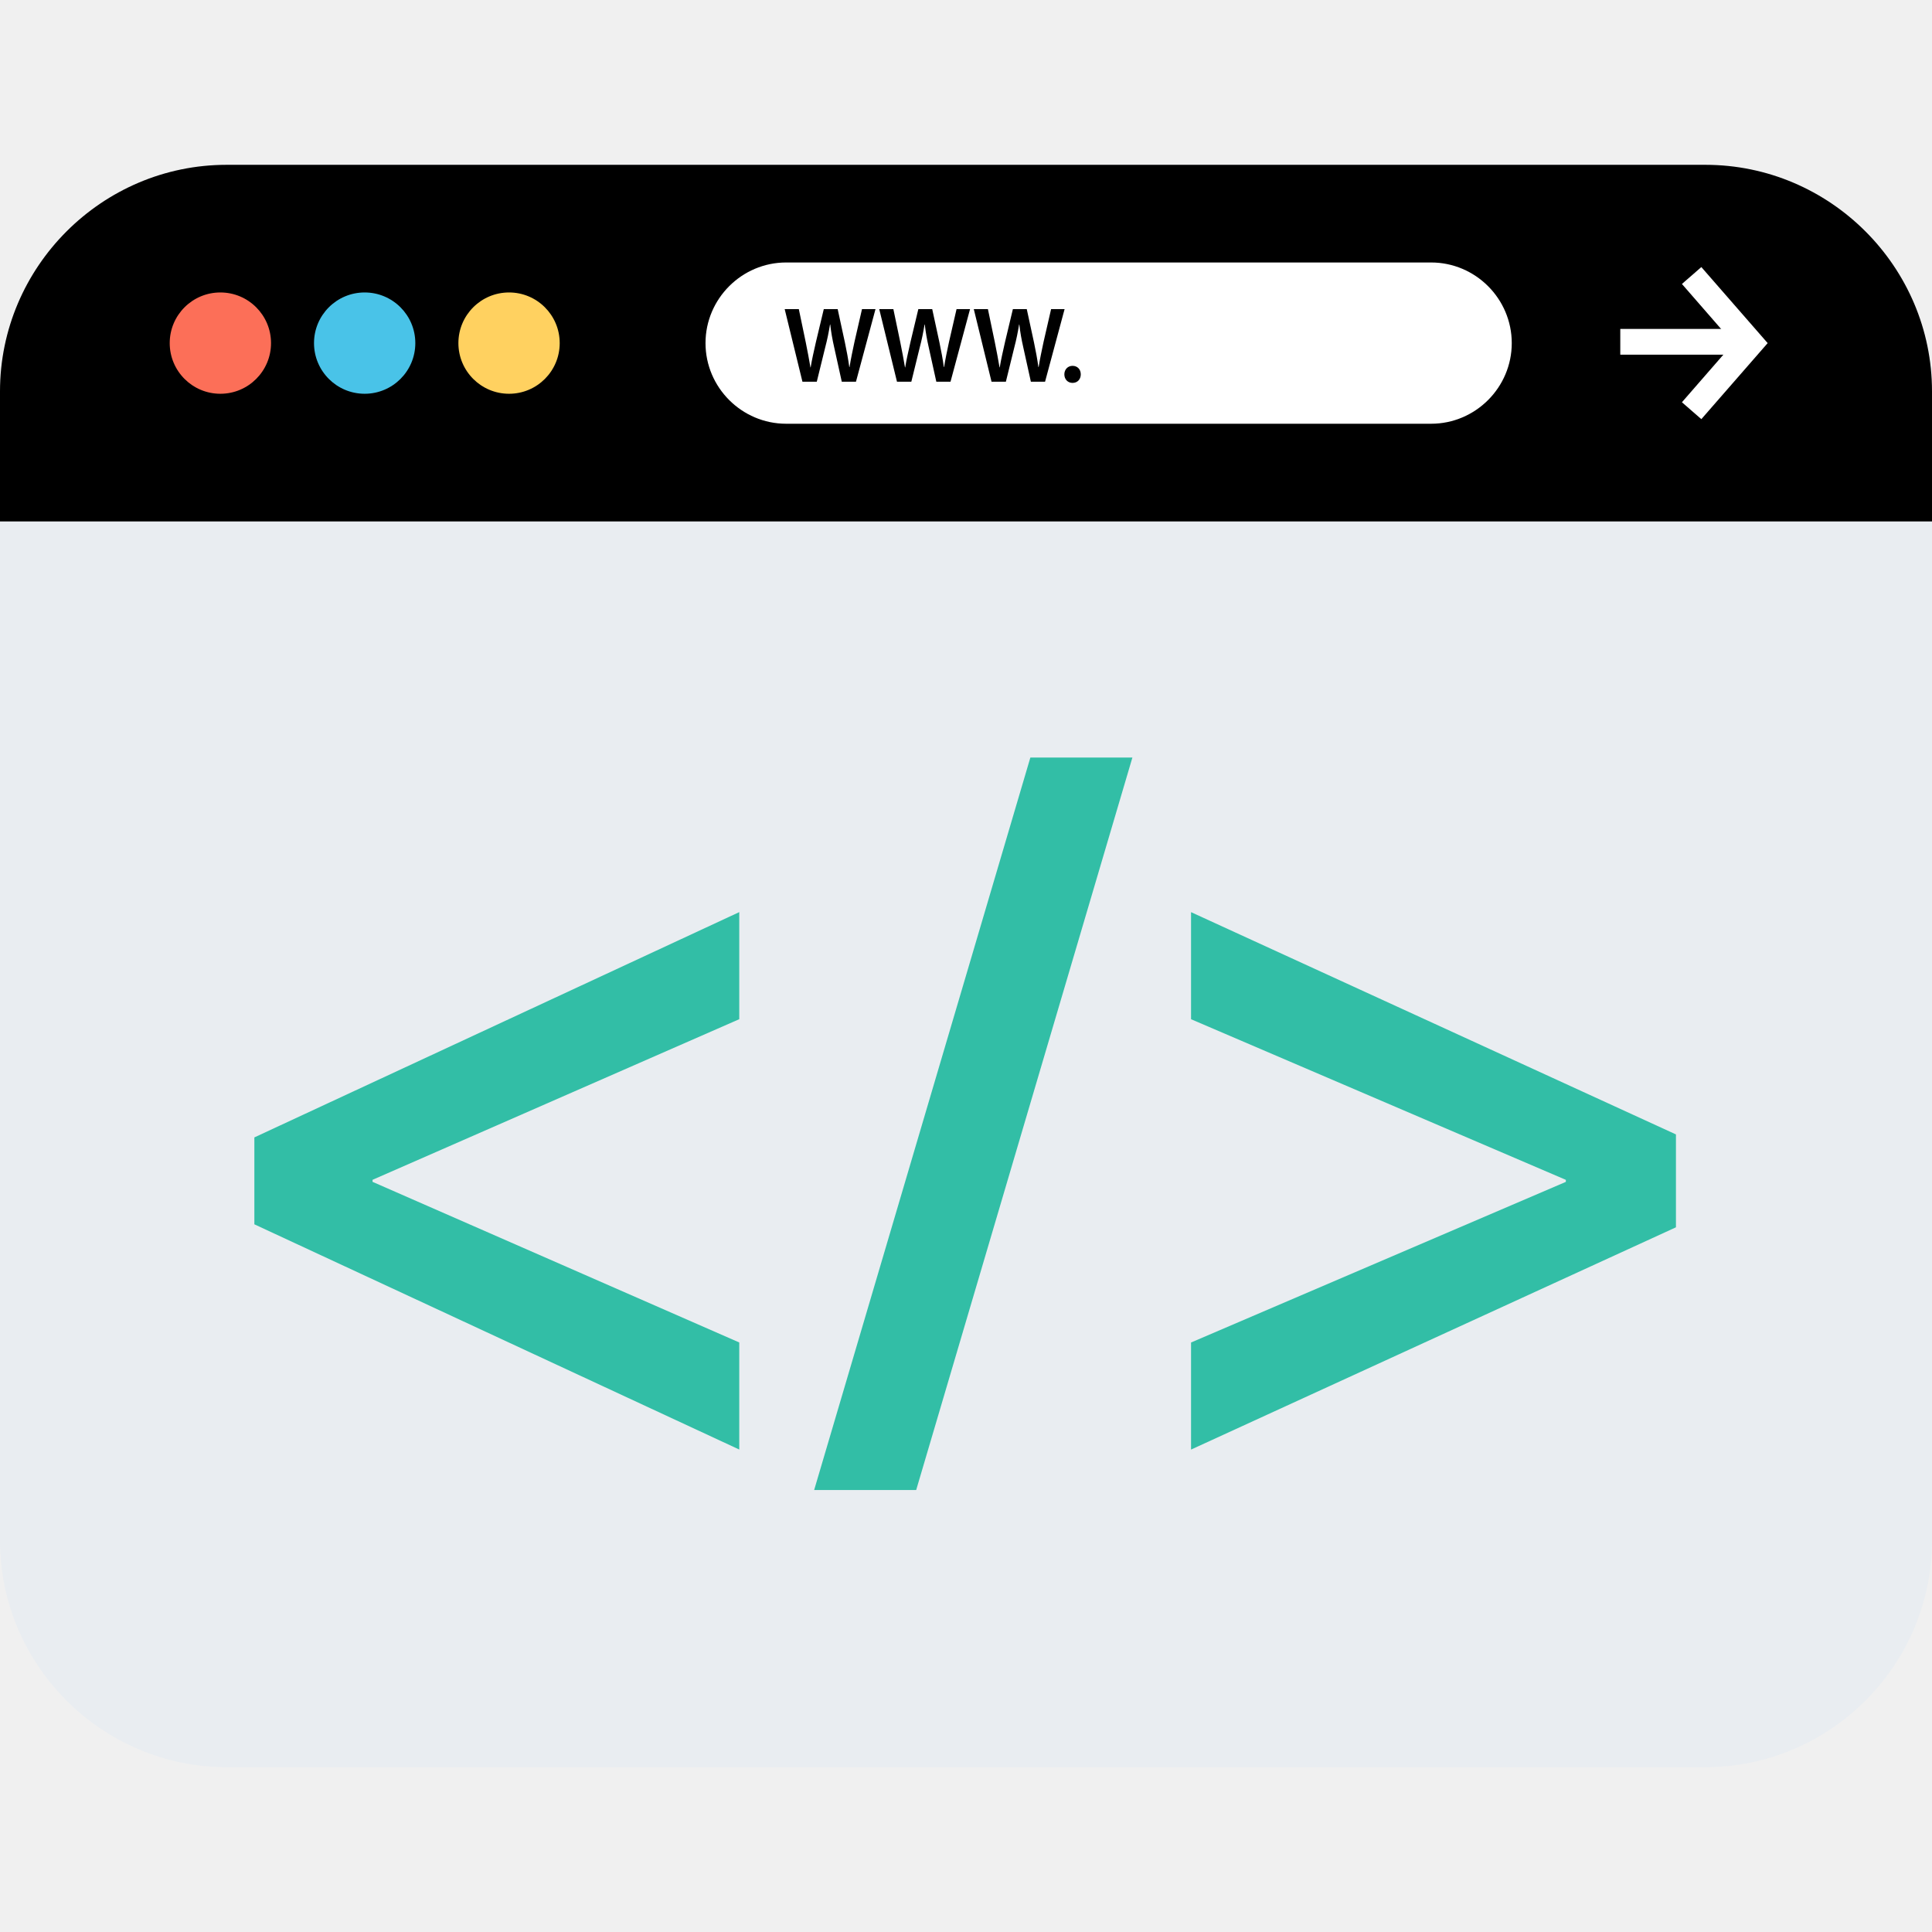
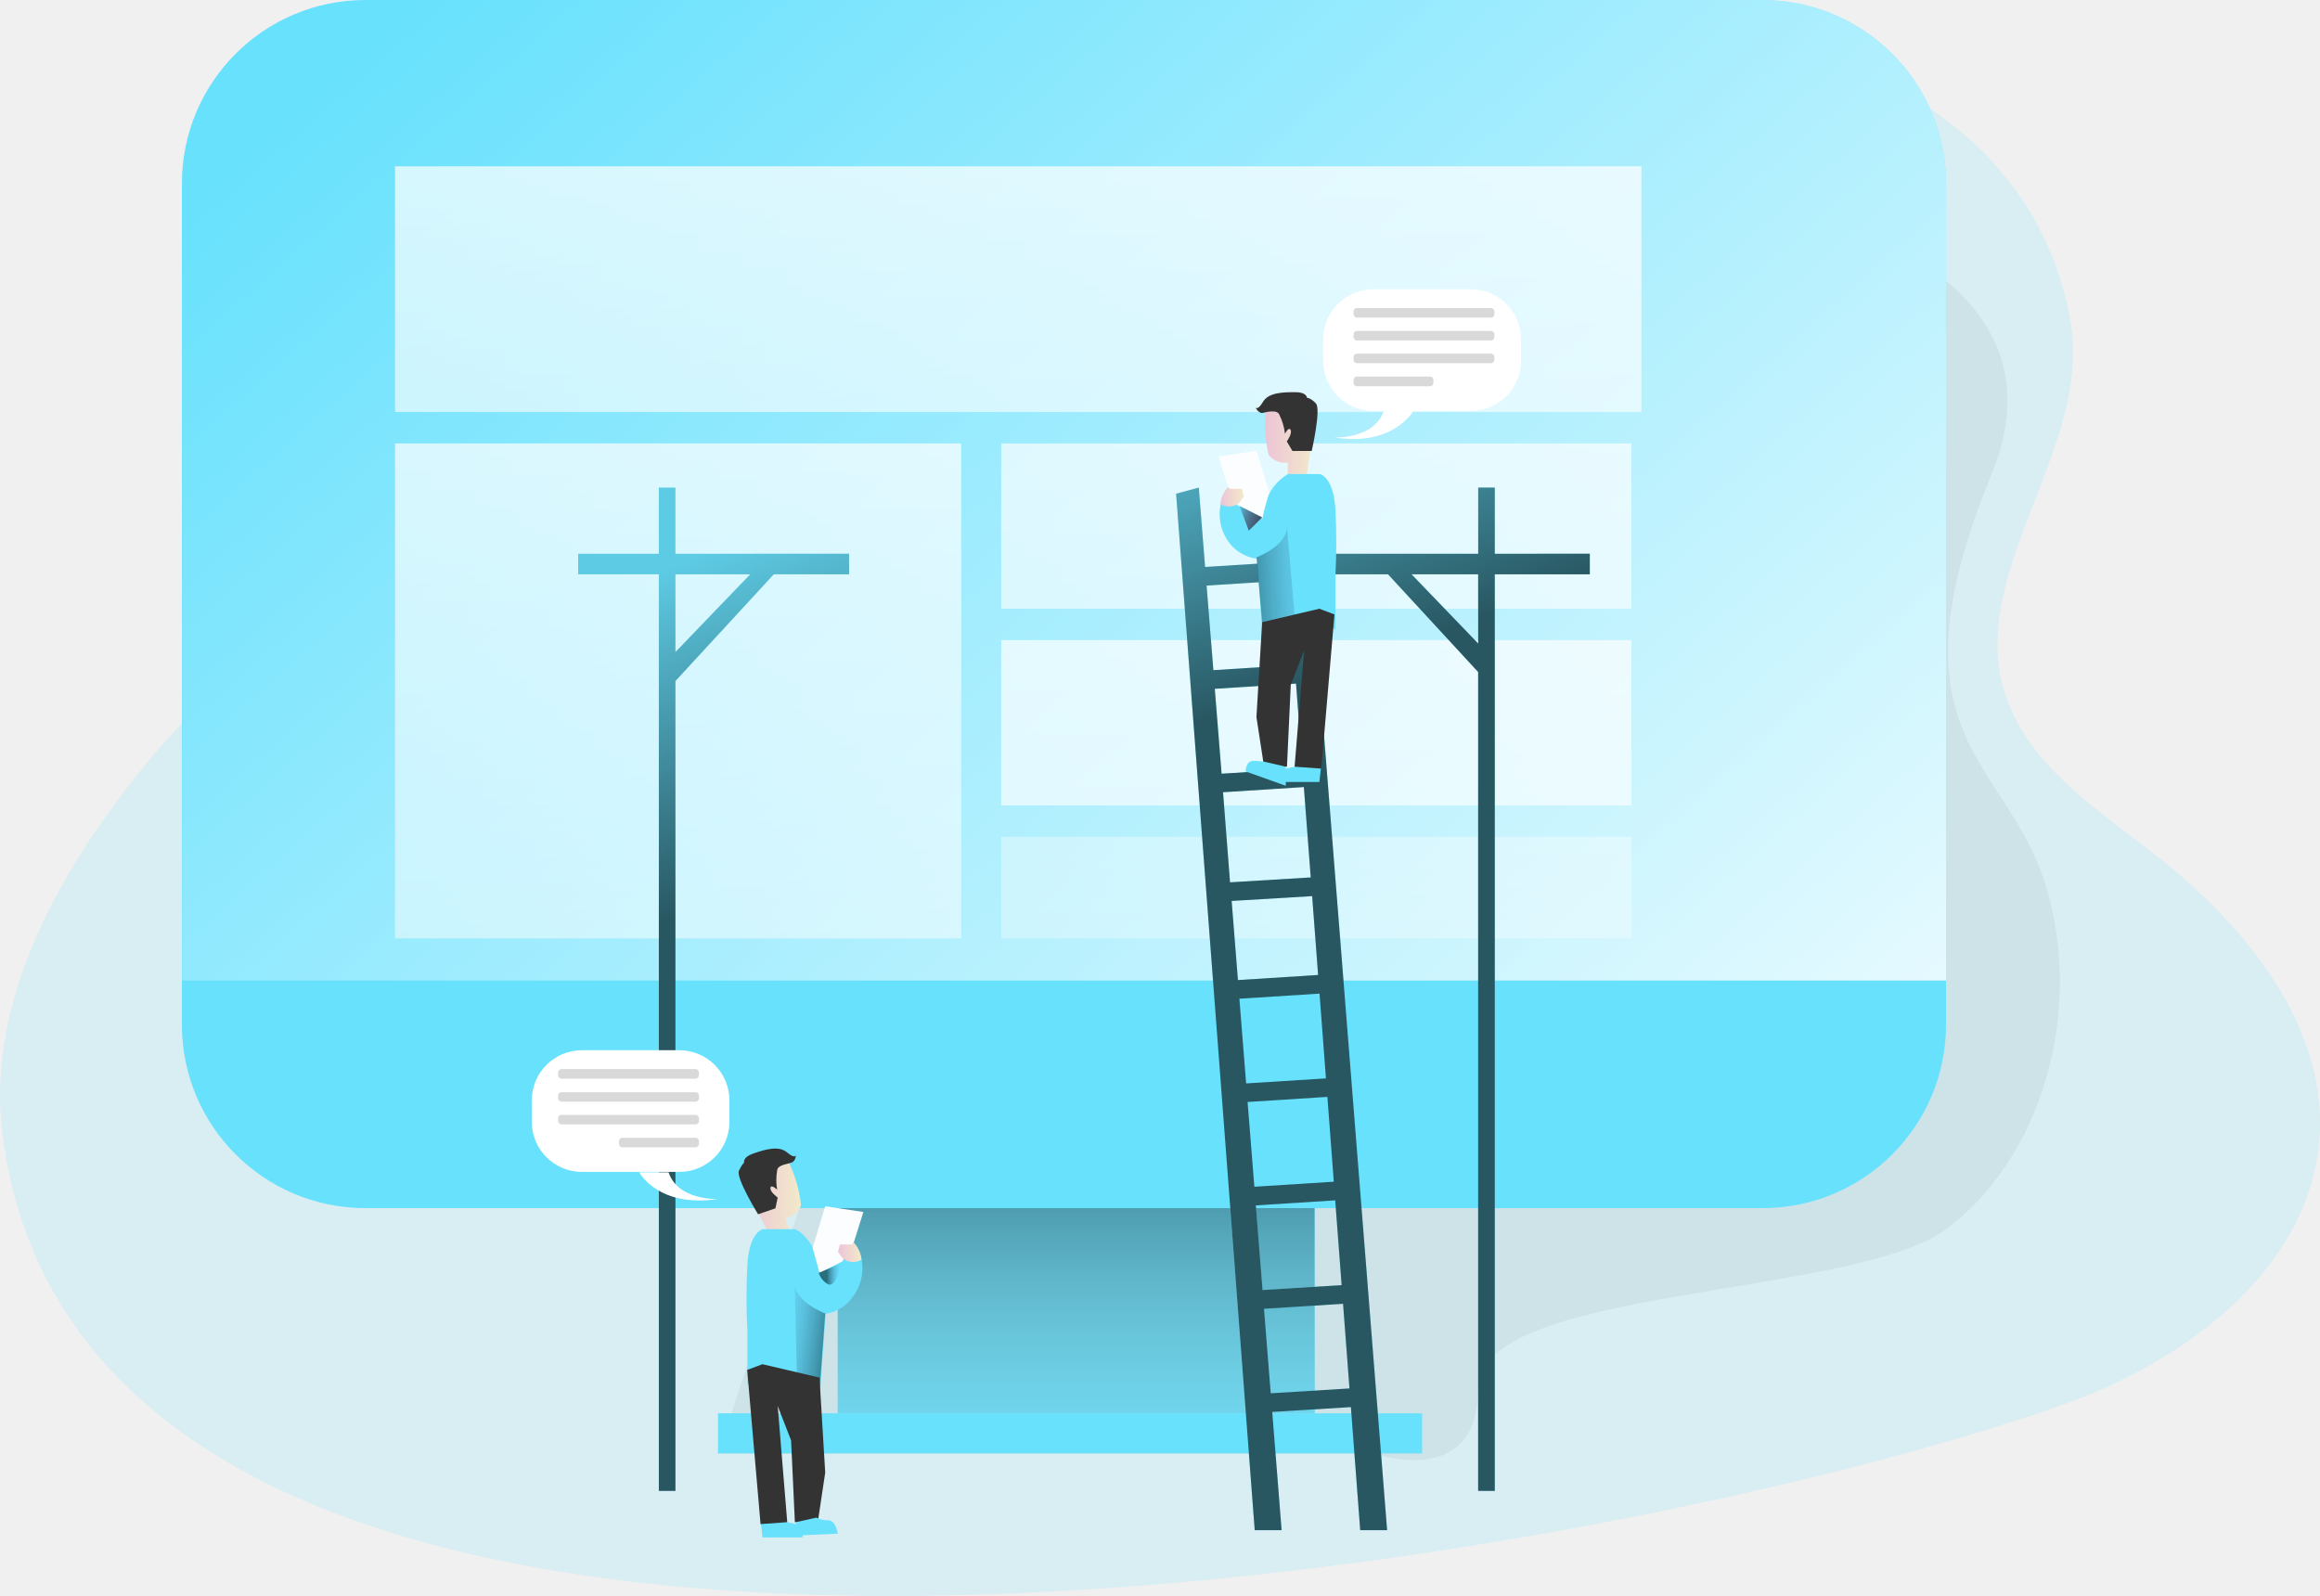
- <svg xmlns="http://www.w3.org/2000/svg" version="1.1" id="Layer_1" x="0px" y="0px" viewBox="0 0 512 512" style="enable-background:new 0 0 512 512;" xml:space="preserve">
-   <path style="fill:#E9EDF1;" d="M451.952,468.32H60.048C27.024,468.32,0,441.296,0,408.272V103.728  C0,70.704,27.024,43.68,60.048,43.68h391.896c33.032,0,60.056,27.024,60.056,60.048v304.544  C512,441.296,484.976,468.32,451.952,468.32z" />
-   <path d="M512,138.184v-34.456c0-33.032-27.024-60.048-60.048-60.048H60.048C27.024,43.68,0,70.704,0,103.728v34.456L512,138.184  L512,138.184z" />
-   <circle style="fill:#FC6F58;" cx="58.4" cy="90.928" r="13.424" />
-   <circle style="fill:#49C3E8;" cx="96.64" cy="90.928" r="13.424" />
-   <circle style="fill:#FFD160;" cx="134.904" cy="90.928" r="13.424" />
-   <g>
-     <rect x="429.392" y="87.168" style="fill:#FFFFFF;" width="30.416" height="6.824" />
-     <polygon style="fill:#FFFFFF;" points="450.872,111.08 445.728,106.6 459.376,90.928 445.728,75.256 450.872,70.776    468.448,90.928  " />
-     <path style="fill:#FFFFFF;" d="M379.264,112.296H208.336c-11.752,0-21.368-9.616-21.368-21.368l0,0   c0-11.752,9.616-21.368,21.368-21.368h170.928c11.752,0,21.368,9.616,21.368,21.368l0,0   C400.632,102.68,391.016,112.296,379.264,112.296z" />
+ <svg xmlns="http://www.w3.org/2000/svg" xmlns:xlink="http://www.w3.org/1999/xlink" id="Layer_1" data-name="Layer 1" viewBox="0 0 823.74 566.7">
+   <defs>
+     <linearGradient id="linear-gradient" x1="382.12" y1="410.38" x2="382.12" y2="563.86" gradientUnits="userSpaceOnUse">
+       <stop offset="0" stop-opacity="0.4" />
+       <stop offset="1" stop-color="#fff" stop-opacity="0" />
+     </linearGradient>
+     <linearGradient id="linear-gradient-2" x1="170.88" y1="-23.34" x2="679.23" y2="550.13" gradientUnits="userSpaceOnUse">
+       <stop offset="0.02" stop-color="#fff" stop-opacity="0" />
+       <stop offset="1" stop-color="#fff" />
+     </linearGradient>
+     <linearGradient id="linear-gradient-3" x1="349.37" y1="631.94" x2="367.46" y2="-155" xlink:href="#linear-gradient-2" />
+     <linearGradient id="linear-gradient-4" x1="229.96" y1="716.09" x2="248.05" y2="-70.85" xlink:href="#linear-gradient-2" />
+     <linearGradient id="linear-gradient-5" x1="455.61" y1="698.25" x2="473.7" y2="-88.69" xlink:href="#linear-gradient-2" />
+     <linearGradient id="linear-gradient-6" x1="455.23" y1="784.74" x2="473.32" y2="-2.2" xlink:href="#linear-gradient-2" />
+     <linearGradient id="linear-gradient-7" x1="461.1" y1="587.79" x2="479.19" y2="-199.14" xlink:href="#linear-gradient-2" />
+     <linearGradient id="linear-gradient-8" x1="536.01" y1="592.9" x2="332.05" y2="45.52" gradientUnits="userSpaceOnUse">
+       <stop offset="0.58" />
+       <stop offset="0.78" stop-opacity="0.16" />
+     </linearGradient>
+     <linearGradient id="linear-gradient-9" x1="370.59" y1="654.54" x2="166.63" y2="107.15" xlink:href="#linear-gradient-8" />
+     <linearGradient id="linear-gradient-10" x1="613.77" y1="563.93" x2="409.81" y2="16.54" xlink:href="#linear-gradient-8" />
+     <linearGradient id="linear-gradient-11" x1="449.44" y1="170.77" x2="467.16" y2="170.77" gradientUnits="userSpaceOnUse">
+       <stop offset="0" stop-color="#ecc4d7" />
+       <stop offset="0.42" stop-color="#efd4d1" />
+       <stop offset="1" stop-color="#f2eac9" />
+     </linearGradient>
+     <linearGradient id="linear-gradient-12" x1="433.56" y1="192.47" x2="441.9" y2="192.47" xlink:href="#linear-gradient-11" />
+     <linearGradient id="linear-gradient-13" x1="437.46" y1="182.41" x2="454.04" y2="188.75" gradientUnits="userSpaceOnUse">
+       <stop offset="0" stop-color="#68e1fd" />
+       <stop offset="0.01" stop-color="#67ddf9" />
+       <stop offset="0.12" stop-color="#5cb3ce" />
+       <stop offset="0.24" stop-color="#538ea9" />
+       <stop offset="0.37" stop-color="#4c718b" />
+       <stop offset="0.5" stop-color="#465a73" />
+       <stop offset="0.63" stop-color="#424a63" />
+       <stop offset="0.79" stop-color="#404059" />
+       <stop offset="0.99" stop-color="#3f3d56" />
+     </linearGradient>
+     <linearGradient id="linear-gradient-14" x1="421.12" y1="221.83" x2="472.68" y2="218.96" gradientUnits="userSpaceOnUse">
+       <stop offset="0.36" stop-color="#00272e" />
+       <stop offset="1" stop-color="#69b9eb" stop-opacity="0" />
+     </linearGradient>
+     <linearGradient id="linear-gradient-15" x1="264.4" y1="440.44" x2="284.66" y2="440.44" xlink:href="#linear-gradient-11" />
+     <linearGradient id="linear-gradient-16" x1="297.8" y1="460.74" x2="306.13" y2="460.74" xlink:href="#linear-gradient-11" />
+     <linearGradient id="linear-gradient-17" x1="308.7" y1="493.61" x2="273.72" y2="489.24" xlink:href="#linear-gradient-14" />
+     <linearGradient id="linear-gradient-18" x1="290.96" y1="468.46" x2="299.09" y2="468.46" xlink:href="#linear-gradient-14" />
+   </defs>
+   <path d="M735.4,130.19c7.87,44.81-37.12,89-23.22,132.28,8,25,32,40.59,52.69,56.67,32.88,25.5,63.22,62.55,58.68,103.91-4.91,44.61-47.39,76.15-89.61,91.36-158.37,57-700.71,157.13-732.82-95.62C-5,370.48,22.75,322.61,53.89,285.17,78.66,255.4,216.63,121.6,267.06,96.62,491.7-14.69,712.22-1.71,735.4,130.19Z" transform="translate(-0.26 -16.07)" fill="#68e1fd" opacity="0.18" />
+   <path d="M460.22,65.5s297-2.59,247.18,118.9c-38.59,94,5.51,100.89,19.3,146.35S724.48,428,691.22,452.54s-166.13,20.2-166.13,56.57-37,23.07-37,23.07H255.19L297.73,403.9Z" transform="translate(-0.26 -16.07)" fill="#000405" opacity="0.05" />
+   <rect x="254.93" y="501.86" width="250.01" height="14.25" fill="#68e1fd" />
+   <rect x="297.47" y="387.82" width="169.28" height="114.04" fill="#68e1fd" />
+   <rect x="297.47" y="387.82" width="169.28" height="114.04" fill="#68e1fd" />
+   <rect x="297.47" y="387.82" width="169.28" height="114.04" fill="url(#linear-gradient)" style="isolation:isolate" />
+   <path d="M691.22,81.25V379.91A65.16,65.16,0,0,1,626,445.07h-496a65.16,65.16,0,0,1-65.16-65.16V81.25a65.17,65.17,0,0,1,65.16-65.18H626A65.18,65.18,0,0,1,691.22,81.25Z" transform="translate(-0.26 -16.07)" fill="#68e1fd" />
+   <path d="M691.22,81.25v283H66.49c-.53,0-1,0-1.58,0v-283a65.17,65.17,0,0,1,65.16-65.18H626A65.18,65.18,0,0,1,691.22,81.25Z" transform="translate(-0.26 -16.07)" fill="url(#linear-gradient-2)" style="isolation:isolate" />
+   <rect x="140.27" y="59.05" width="442.54" height="87.27" fill="url(#linear-gradient-3)" style="isolation:isolate" />
+   <rect x="140.27" y="157.46" width="201.02" height="175.77" fill="url(#linear-gradient-4)" style="isolation:isolate" />
+   <rect x="355.49" y="157.46" width="223.75" height="58.7" fill="url(#linear-gradient-5)" style="isolation:isolate" />
+   <rect x="355.49" y="227.3" width="223.75" height="58.7" fill="url(#linear-gradient-6)" style="isolation:isolate" />
+   <rect x="355.49" y="297.14" width="223.75" height="36.09" fill="url(#linear-gradient-7)" style="isolation:isolate" />
+   <g id="V3">
+     <g id="v3.v1">
+       <g id="build-pixels-copy">
+         <path d="M483.22,559.44h9.55L463.38,189.21l-8.07,2.17,1.83,24.19-29,1.83-2.23-28.19-8.07,2.17,27.92,368.06h9.55l-3.33-42,28-1.72-.42-6.63-28.11,1.73-2.39-30L477.8,479l-.41-6.63-28.85,1.78-2.38-30.05,28.18-1.79ZM428.67,224l29-1.85,2.28,30.06-28.87,1.83Zm2.91,36.66,28.85-1.85L462.71,289,434,290.8Zm2.93,36.73,28.7-1.84,2.44,32.09L437,329.38Zm3.06,38.6,28.58-1.71,2.12,28-28.47,1.81Zm2.75,34.72,28.45-1.81L471.05,399l-28.34,1.79Zm5.31,66.77-2.4-30.1,28.33-1.81,2.28,30.12Z" transform="translate(-0.26 -16.07)" fill="#68e1fd" />
+         <path d="M240.08,212.72V189.21h-5.89v23.51H205.54V220h28.65V545.49h5.89V257.9L275,220h26.74v-7.32Zm0,34.89V220h26.56Z" transform="translate(-0.26 -16.07)" fill="#68e1fd" />
+         <path d="M531,212.72V189.21h-5.89v23.51H468.52V220h24.57l32,34.7V545.49H531V220h33.74v-7.32Zm-5.89,31.87L501.44,220h23.65Z" transform="translate(-0.26 -16.07)" fill="#68e1fd" />
+         <g opacity="0.61">
+           <path d="M483.22,559.44h9.55L463.38,189.21l-8.07,2.17,1.83,24.19-29,1.83-2.23-28.19-8.07,2.17,27.92,368.06h9.55l-3.33-42,28-1.72-.42-6.63-28.11,1.73-2.39-30L477.8,479l-.41-6.63-28.85,1.78-2.38-30.05,28.18-1.79ZM428.67,224l29-1.85,2.28,30.06-28.87,1.83Zm2.91,36.66,28.85-1.85L462.71,289,434,290.8Zm2.93,36.73,28.7-1.84,2.44,32.09L437,329.38Zm3.06,38.6,28.58-1.71,2.12,28-28.47,1.81Zm2.75,34.72,28.45-1.81L471.05,399l-28.34,1.79Zm5.31,66.77-2.4-30.1,28.33-1.81,2.28,30.12Z" transform="translate(-0.26 -16.07)" fill="url(#linear-gradient-8)" />
+           <path d="M240.08,212.72V189.21h-5.89v23.51H205.54V220h28.65V545.49h5.89V257.9L275,220h26.74v-7.32Zm0,34.89V220h26.56Z" transform="translate(-0.26 -16.07)" fill="url(#linear-gradient-9)" />
+           <path d="M531,212.72V189.21h-5.89v23.51H468.52V220h24.57l32,34.7V545.49H531V220h33.74v-7.32Zm-5.89,31.87L501.44,220h23.65Z" transform="translate(-0.26 -16.07)" fill="url(#linear-gradient-10)" />
+         </g>
+         <path d="M469.4,287.64l-.68,6.1H454.63s-1.15-3.52,1.42-4.4a24,24,0,0,1,4.34-1.09Z" transform="translate(-0.26 -16.07)" fill="#68e1fd" />
+         <path d="M449.75,161.3a45.81,45.81,0,0,0,1,16.33,7.21,7.21,0,0,0,6.77,2.71v4.06h6.78l2.84-20.32S456.53,150.53,449.75,161.3Z" transform="translate(-0.26 -16.07)" fill="url(#linear-gradient-11)" />
+         <path d="M454.5,163.33a20.15,20.15,0,0,1,2,6.78s1.35-2.71,2-1.36-1.35,4.07-1.35,4.07l2,3.38H466s3.39-14.83,1.49-16.87-3.18-2-3.18-2,0-2-4.07-2-9.48,0-11.51,3.39-2.71,2-2.71,2,1.15,2.51,2.91,1.9C449.35,162.52,453.82,161.3,454.5,163.33Z" transform="translate(-0.26 -16.07)" fill="#333" />
+         <path d="M457.54,184.4h11.39s4.81,1,5.48,12.53a227.52,227.52,0,0,1,0,23.65v18.9l-5.48-1.83-20.33,4.54-2-27.71A14.65,14.65,0,0,1,436.14,208a16.83,16.83,0,0,1-1.76-15.24l14.15,7.45.75-4a17,17,0,0,1,6.77-10.78Z" transform="translate(-0.26 -16.07)" fill="#68e1fd" />
+         <polygon points="436.01 172.94 432.63 162.1 446.11 160.06 450.65 174.83 448.14 183.71 440.08 179.64 436.01 172.94" fill="#fcfdff" />
+         <path d="M433.56,195.1a10.67,10.67,0,0,1,2.71-6.09l.68.67h4.27l.68,2.65-1.56,2.23A5.88,5.88,0,0,1,433.56,195.1Z" transform="translate(-0.26 -16.07)" fill="url(#linear-gradient-12)" />
+         <polygon points="440.08 179.64 443.4 188.45 448.14 183.71 440.08 179.64" fill="url(#linear-gradient-13)" />
+         <path d="M446.37,214s10.84-4.07,10.84-10.84l2.72,31.11L448.4,237Z" transform="translate(-0.26 -16.07)" opacity="0.61" fill="url(#linear-gradient-14)" />
+         <polygon points="448.14 220.9 446.11 254.64 448.82 272.25 456.95 272.25 458.3 243.19 463.04 230.99 459.66 272.25 469.14 272.93 473.81 218.19 468.46 216.16 448.14 220.9" fill="#333" />
+         <path d="M456.8,288.32v6.78L442.51,290s0-3.73,2.77-3.73a23.09,23.09,0,0,1,4.47.41Z" transform="translate(-0.26 -16.07)" fill="#68e1fd" />
+         <path d="M270.3,555.92,271,562h14.1s1.15-3.52-1.43-4.4a23.05,23.05,0,0,0-4.33-1.08Z" transform="translate(-0.26 -16.07)" fill="#68e1fd" />
+         <path d="M280.05,428.28a46,46,0,0,1,4.61,15.59c-.81,3.86-5.56,4.74-5.56,4.74l1.29,3.86-6.77,2.37-9.22-18.29S270.16,420.22,280.05,428.28Z" transform="translate(-0.26 -16.07)" fill="url(#linear-gradient-15)" />
+         <path d="M276.19,431.74a19.73,19.73,0,0,0,0,6.77s-2.17-2.1-2.37-.61,2.57,3.39,2.57,3.39l-.81,3.86-6.16,2.1s-8-13-6.78-15.51,1.83-2.78,1.83-2.78-.68-1.9,3.18-3.25,9-3,12-.47,3.18,1,3.18,1,0,2.71-2.17,2.78C280.87,429.3,276.19,429.57,276.19,431.74Z" transform="translate(-0.26 -16.07)" fill="#333" />
+         <path d="M282.49,452.54H271.11s-4.81,1-5.49,12.53a227.33,227.33,0,0,0,0,23.64v18.9l5.49-1.83,20.32,4.54,2-27.7a14.78,14.78,0,0,0,10.23-6.91,16.91,16.91,0,0,0,1.76-15.25l-14.16,7.45-.75-4a17,17,0,0,0-6.77-10.77Z" transform="translate(-0.26 -16.07)" fill="#68e1fd" />
+         <polygon points="303.17 441.14 306.55 430.37 293 428.34 288.53 443.11 290.97 451.98 299.1 447.92 303.17 441.14" fill="#fcfdff" />
+         <path d="M306.13,463.38a10.57,10.57,0,0,0-2.71-6.1l-.67.68h-4.27l-.68,2.64,1.56,2.23A5.88,5.88,0,0,0,306.13,463.38Z" transform="translate(-0.26 -16.07)" fill="url(#linear-gradient-16)" />
+         <path d="M293.26,482.48s-10.84-4.06-10.84-10.84l.88,36.72,7.93,1.76Z" transform="translate(-0.26 -16.07)" opacity="0.61" fill="url(#linear-gradient-17)" />
+         <polygon points="290.97 489.17 293 522.91 290.36 540.52 282.23 540.52 280.88 511.46 276.13 499.26 279.52 540.52 270.04 541.2 265.3 486.46 270.71 484.43 290.97 489.17" fill="#333" />
+         <path d="M282.9,556.59v4.75l14.83-.68s-.67-4.74-3.38-4.74a8.28,8.28,0,0,1-4.2-.95Z" transform="translate(-0.26 -16.07)" fill="#68e1fd" />
+         <path d="M522.51,162H487.89a17.82,17.82,0,0,1-17.81-17.82v-7.59a17.81,17.81,0,0,1,17.81-17.81h34.62a17.81,17.81,0,0,1,17.82,17.81v7.59A17.82,17.82,0,0,1,522.51,162Z" transform="translate(-0.26 -16.07)" fill="#fff" />
+         <path d="M474.07,171.39s14.16.68,17.55-9.48h10.5S495.08,174.78,474.07,171.39Z" transform="translate(-0.26 -16.07)" fill="#fff" />
+         <path d="M482.07,125.46h47.56a1.22,1.22,0,0,1,1.22,1.22v.95a1.22,1.22,0,0,1-1.22,1.22H482.07a1.22,1.22,0,0,1-1.22-1.22v-.95A1.22,1.22,0,0,1,482.07,125.46Z" transform="translate(-0.26 -16.07)" fill="#020202" opacity="0.15" style="isolation:isolate" />
+         <path d="M482.07,133.59h47.56a1.22,1.22,0,0,1,1.22,1.22v.95a1.22,1.22,0,0,1-1.22,1.22H482.07a1.22,1.22,0,0,1-1.22-1.22v-.95A1.22,1.22,0,0,1,482.07,133.59Z" transform="translate(-0.26 -16.07)" fill="#020202" opacity="0.15" style="isolation:isolate" />
+         <path d="M482.07,141.65h47.56a1.22,1.22,0,0,1,1.22,1.22v.95a1.22,1.22,0,0,1-1.22,1.22H482.07a1.22,1.22,0,0,1-1.22-1.22v-.95A1.22,1.22,0,0,1,482.07,141.65Z" transform="translate(-0.26 -16.07)" fill="#020202" opacity="0.15" style="isolation:isolate" />
+         <path d="M482.07,149.78H508a1.22,1.22,0,0,1,1.21,1.22V152a1.22,1.22,0,0,1-1.21,1.22H482.07a1.22,1.22,0,0,1-1.22-1.22V151A1.22,1.22,0,0,1,482.07,149.78Z" transform="translate(-0.26 -16.07)" fill="#020202" opacity="0.15" style="isolation:isolate" />
+         <path d="M206.89,432.21h34.62a17.8,17.8,0,0,0,17.74-17.48v-7.92A17.81,17.81,0,0,0,241.44,389H206.89a17.82,17.82,0,0,0-17.82,17.82v7.92A17.82,17.82,0,0,0,206.89,432.21Z" transform="translate(-0.26 -16.07)" fill="#fff" />
+         <path d="M255.19,441.83s-14.16.68-17.55-9.48H227.21S234,445.08,255.19,441.83Z" transform="translate(-0.26 -16.07)" fill="#fff" />
+         <path d="M247.2,399.09H199.64a1.22,1.22,0,0,1-1.22-1.22v-.95a1.22,1.22,0,0,1,1.22-1.22H247.2a1.22,1.22,0,0,1,1.22,1.22v.95A1.22,1.22,0,0,1,247.2,399.09Z" transform="translate(-0.26 -16.07)" fill="#020202" opacity="0.15" style="isolation:isolate" />
+         <path d="M247.2,407.28H199.64a1.22,1.22,0,0,1-1.22-1.22v-.95a1.22,1.22,0,0,1,1.22-1.21H247.2a1.22,1.22,0,0,1,1.22,1.21v.95A1.22,1.22,0,0,1,247.2,407.28Z" transform="translate(-0.26 -16.07)" fill="#020202" opacity="0.15" style="isolation:isolate" />
+         <path d="M247.2,415.34H199.64a1.22,1.22,0,0,1-1.22-1.21v-.95a1.22,1.22,0,0,1,1.22-1.22H247.2a1.22,1.22,0,0,1,1.22,1.22v.95A1.22,1.22,0,0,1,247.2,415.34Z" transform="translate(-0.26 -16.07)" fill="#020202" opacity="0.15" style="isolation:isolate" />
+         <path d="M247.2,423.47H221.25a1.22,1.22,0,0,1-1.22-1.22v-.94a1.22,1.22,0,0,1,1.22-1.22H247.2a1.22,1.22,0,0,1,1.22,1.22v.94A1.22,1.22,0,0,1,247.2,423.47Z" transform="translate(-0.26 -16.07)" fill="#020202" opacity="0.15" style="isolation:isolate" />
+         <path d="M299.09,464.66s-2,8.81-4.74,7.46a6.76,6.76,0,0,1-3.39-4.07Z" transform="translate(-0.26 -16.07)" opacity="0.61" fill="url(#linear-gradient-18)" />
+       </g>
+     </g>
  </g>
-   <path d="M212.656,101.16l-4.704-19.24h3.744l1.824,8.736c0.48,2.344,0.936,4.8,1.256,6.704h0.056c0.32-2.024,0.856-4.304,1.4-6.736  l2.08-8.704h3.68l1.92,8.856c0.48,2.28,0.88,4.424,1.16,6.504h0.064c0.336-2.12,0.8-4.304,1.304-6.656l2-8.704h3.576l-5.176,19.24  h-3.76l-2-9.056c-0.496-2.184-0.824-4.016-1.056-6.104h-0.064c-0.336,2.056-0.704,3.92-1.28,6.104l-2.224,9.056H212.656z" />
-   <path d="M237.712,101.16l-4.704-19.24h3.744l1.824,8.736c0.48,2.344,0.936,4.8,1.256,6.704h0.056c0.32-2.024,0.856-4.304,1.4-6.736  l2.08-8.704h3.68l1.92,8.856c0.48,2.28,0.88,4.424,1.16,6.504h0.064c0.336-2.12,0.8-4.304,1.304-6.656l2-8.704h3.576l-5.176,19.24  h-3.76l-2-9.056c-0.496-2.184-0.824-4.016-1.056-6.104h-0.064c-0.336,2.056-0.704,3.92-1.28,6.104l-2.224,9.056H237.712z" />
-   <path d="M262.768,101.16l-4.704-19.24h3.744l1.824,8.736c0.48,2.344,0.936,4.8,1.256,6.704h0.056c0.32-2.024,0.856-4.304,1.4-6.736  l2.08-8.704h3.68l1.92,8.856c0.48,2.28,0.88,4.424,1.16,6.504h0.064c0.336-2.12,0.8-4.304,1.304-6.656l2-8.704h3.576l-5.176,19.24  h-3.76l-2-9.056c-0.496-2.184-0.824-4.016-1.056-6.104h-0.064c-0.336,2.056-0.704,3.92-1.28,6.104l-2.224,9.056H262.768z" />
-   <path d="M282.064,99.208c0-1.304,0.92-2.256,2.176-2.256c1.28,0,2.176,0.92,2.176,2.256c0,1.296-0.864,2.264-2.176,2.264  C282.96,101.48,282.064,100.504,282.064,99.208z" />
-   <g>
-     <path style="fill:#32BEA6;" d="M67.408,301.424l128.504-59.704v28.376l-97.184,42.568v0.536l97.184,42.568v28.376L67.408,324.456   V301.424z" />
-     <path style="fill:#32BEA6;" d="M215.76,394.864l57.296-194.104h27.04L242.8,394.864H215.76z" />
-     <path style="fill:#32BEA6;" d="M444.144,325.248L315.64,384.152v-28.376l99.328-42.568v-0.536l-99.328-42.568v-28.376   l128.504,58.904V325.248z" />
-   </g>
-   <g>
- </g>
-   <g>
- </g>
-   <g>
- </g>
-   <g>
- </g>
-   <g>
- </g>
-   <g>
- </g>
-   <g>
- </g>
-   <g>
- </g>
-   <g>
- </g>
-   <g>
- </g>
-   <g>
- </g>
-   <g>
- </g>
-   <g>
- </g>
-   <g>
- </g>
-   <g>
- </g>
</svg>
